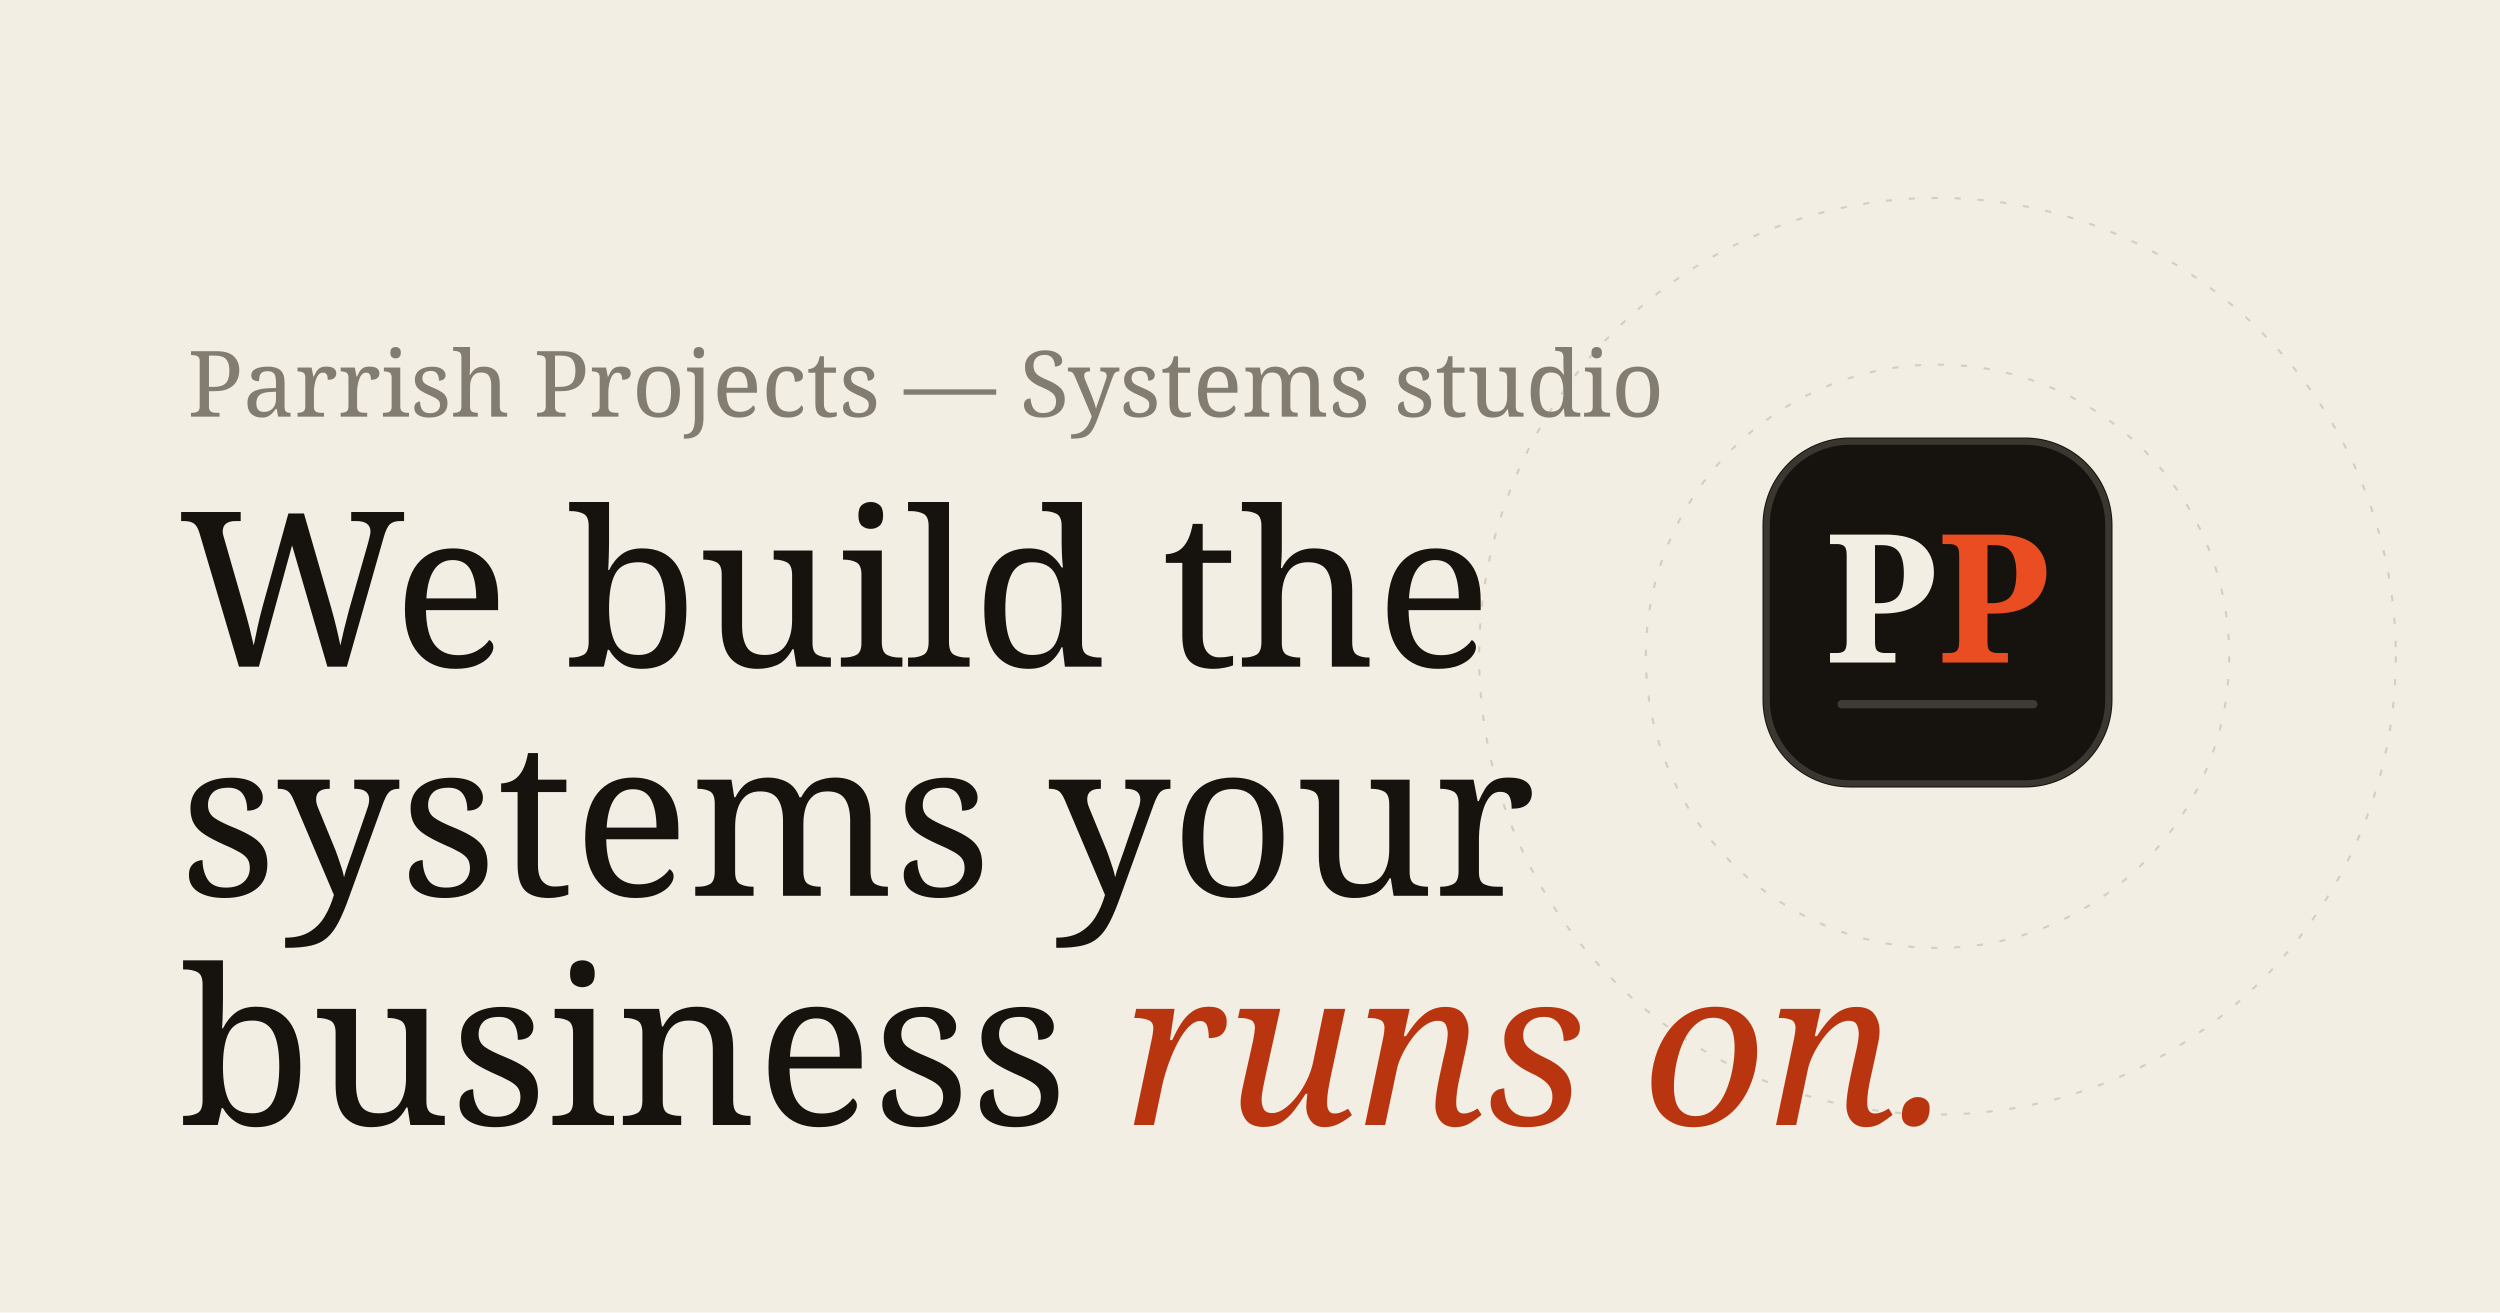
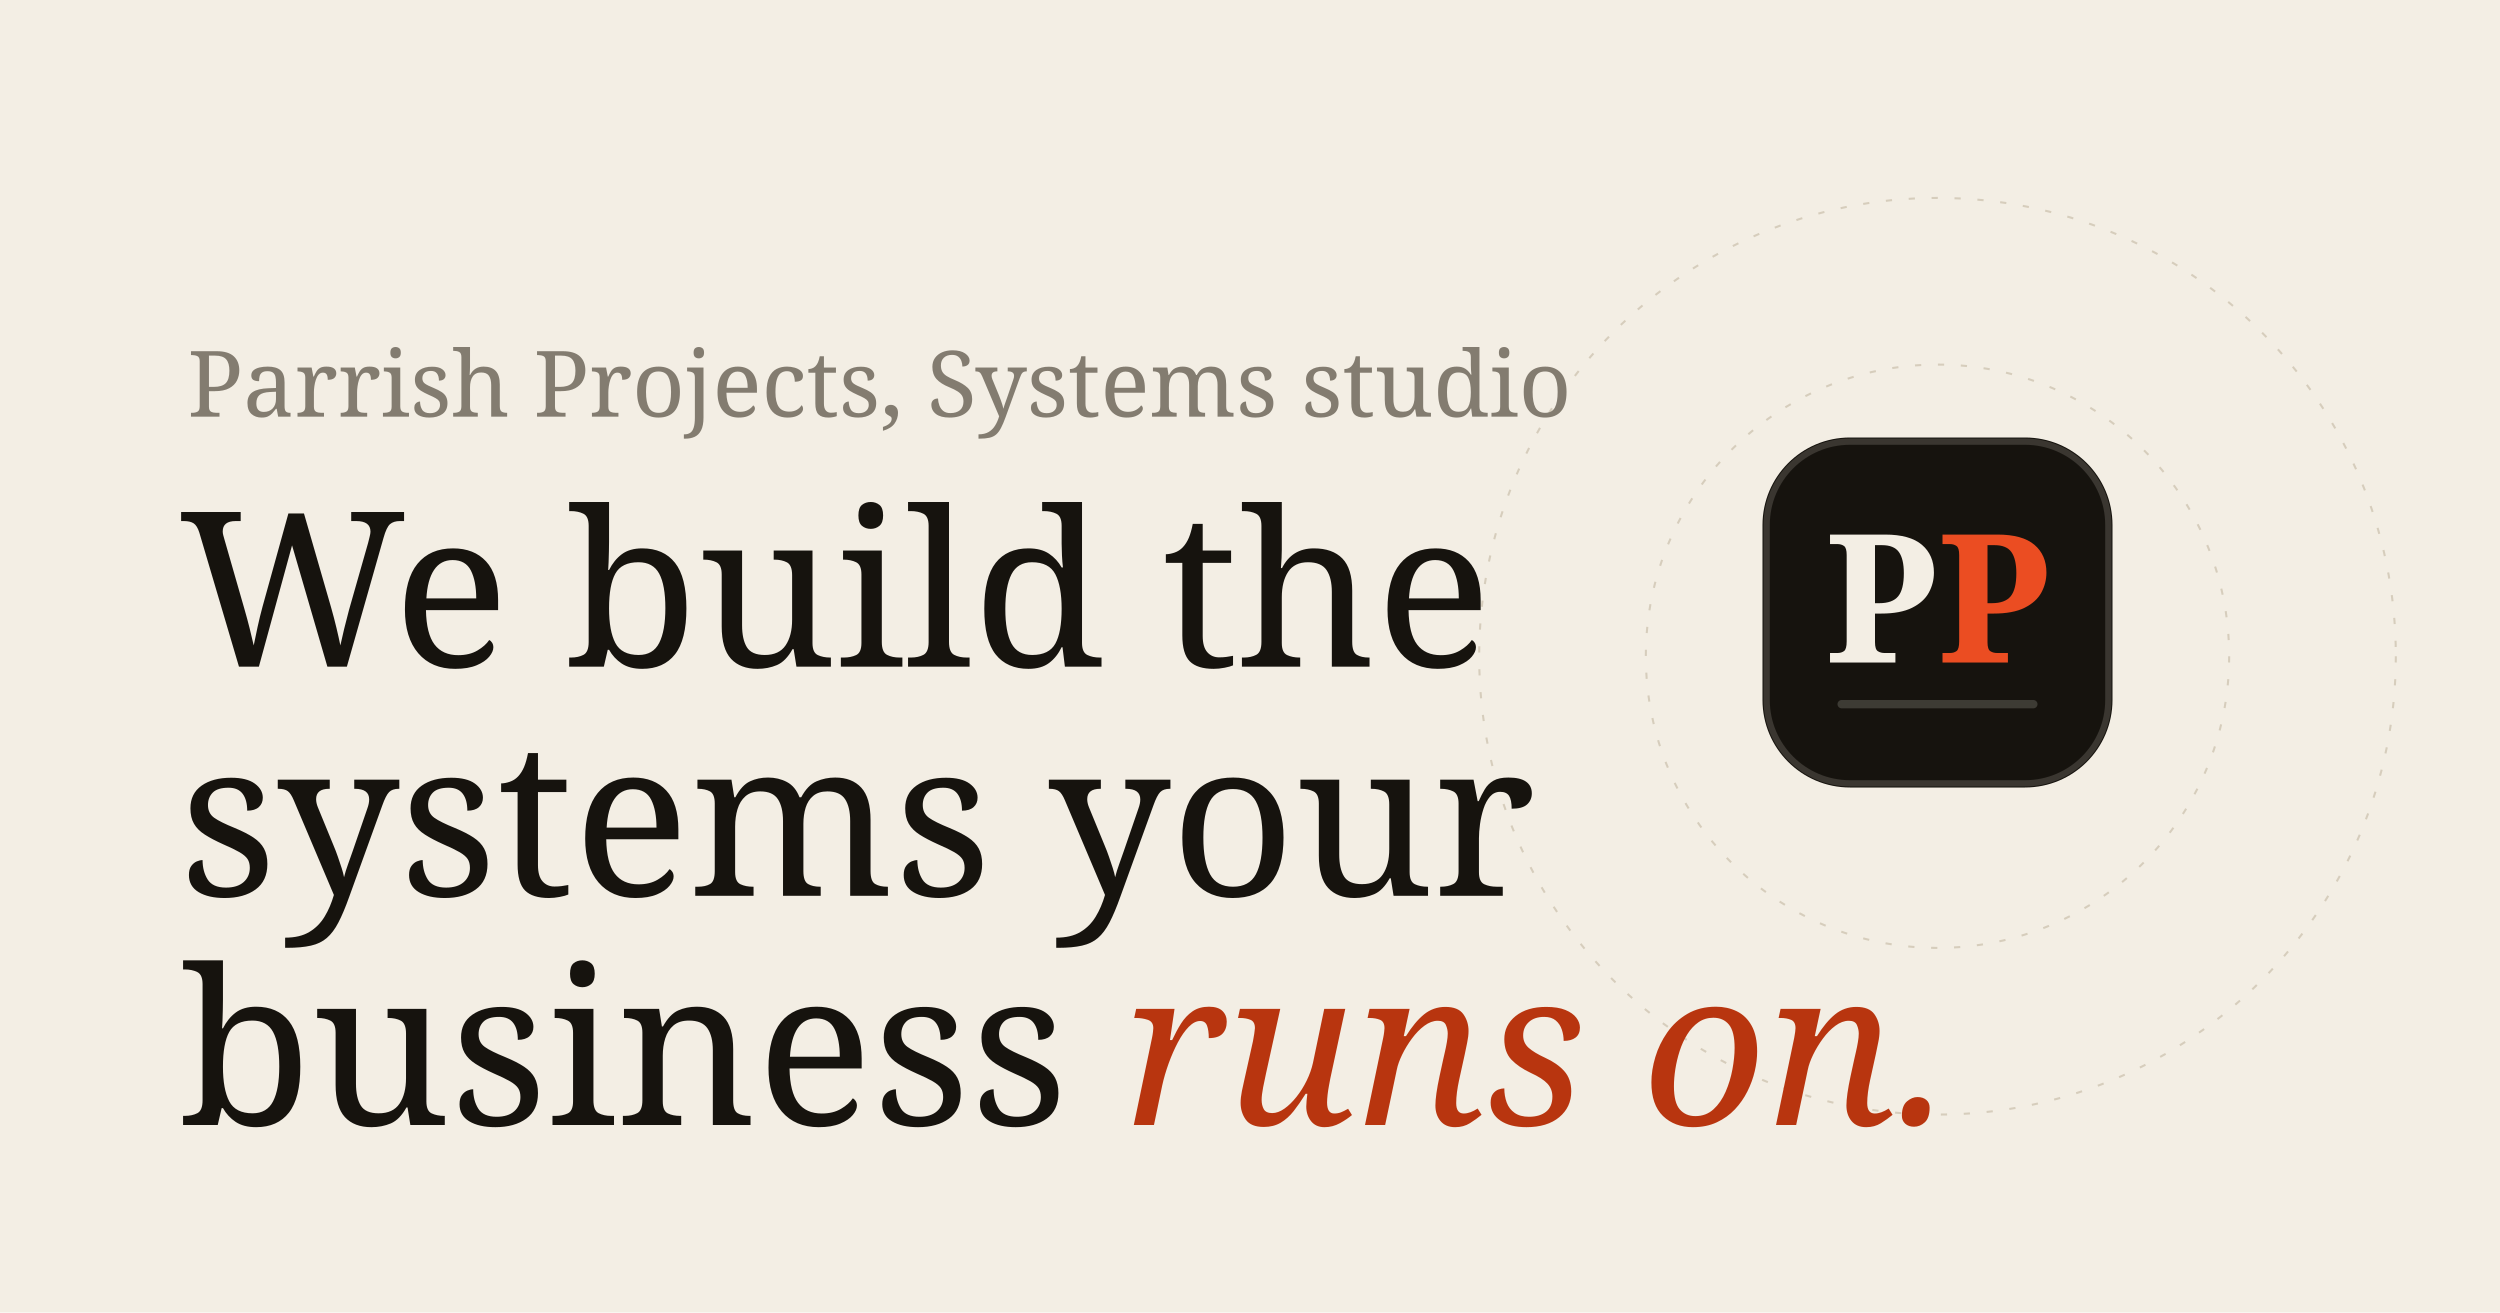
<svg xmlns="http://www.w3.org/2000/svg" viewBox="0 0 1200 630">
  <rect width="1200" height="630" fill="#F3EEE4" />
  <g fill="none" stroke="#D6CDBC" stroke-width="1">
    <circle cx="930" cy="315" r="220" stroke-dasharray="3 8" />
    <circle cx="930" cy="315" r="140" stroke-dasharray="3 8" />
  </g>
  <g transform="translate(846 210)">
    <rect x="0" y="0" width="168" height="168" rx="42" fill="#16130E" />
    <rect x="2" y="2" width="164" height="164" rx="40" fill="none" stroke="#F3EEE4" stroke-opacity=".16" stroke-width="3" />
    <text x="30" y="108" font-family="Georgia, serif" font-size="86" font-weight="800" letter-spacing="-11" fill="#F3EEE4">P</text>
    <text x="84" y="108" font-family="Georgia, serif" font-size="86" font-weight="800" letter-spacing="-11" fill="#EB4D22">P</text>
    <path d="M38 128h92" stroke="#F3EEE4" stroke-opacity=".18" stroke-width="4" stroke-linecap="round" />
  </g>
-   <text x="90" y="200" font-family="Georgia, serif" font-size="44" fill="#837C70">Parrish Projects — Systems studio</text>
+   <text x="90" y="200" font-family="Georgia, serif" font-size="44" fill="#837C70">Parrish Projects, Systems studio</text>
  <text x="86" y="320" font-family="Georgia, serif" font-size="104" fill="#16130E">We build the</text>
  <text x="86" y="430" font-family="Georgia, serif" font-size="104" fill="#16130E">systems your</text>
  <text x="86" y="540" font-family="Georgia, serif" font-size="104" fill="#16130E">business <tspan font-style="italic" fill="#B8350F">runs on.</tspan>
  </text>
</svg>
